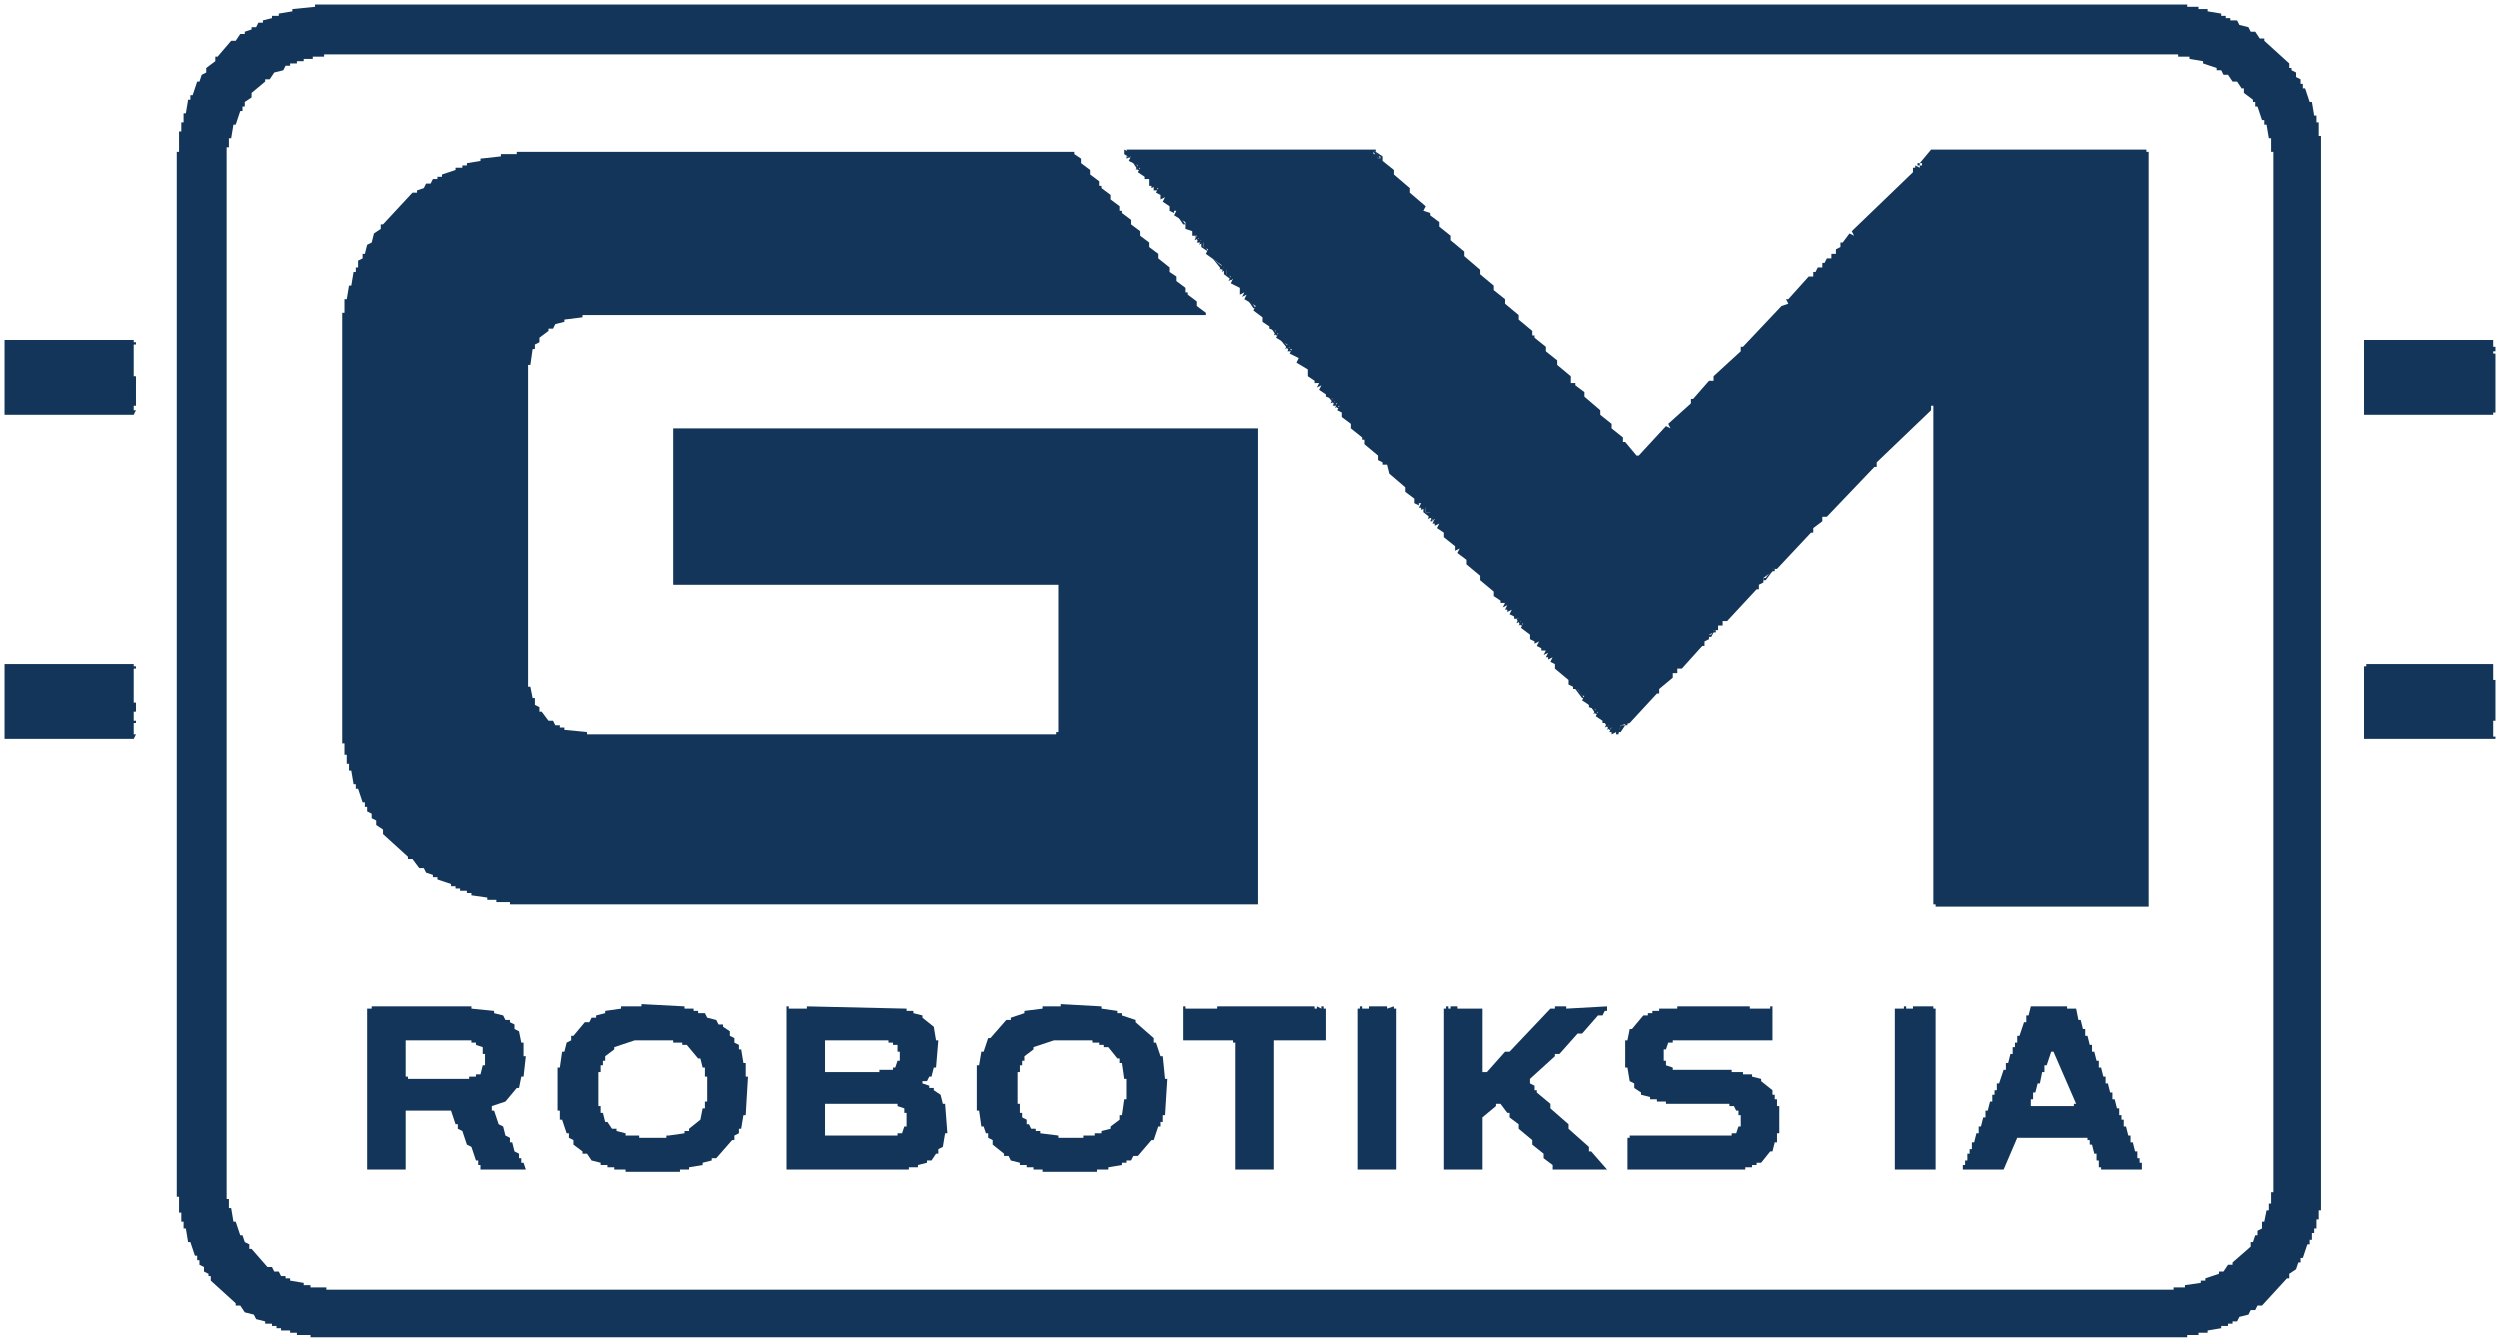
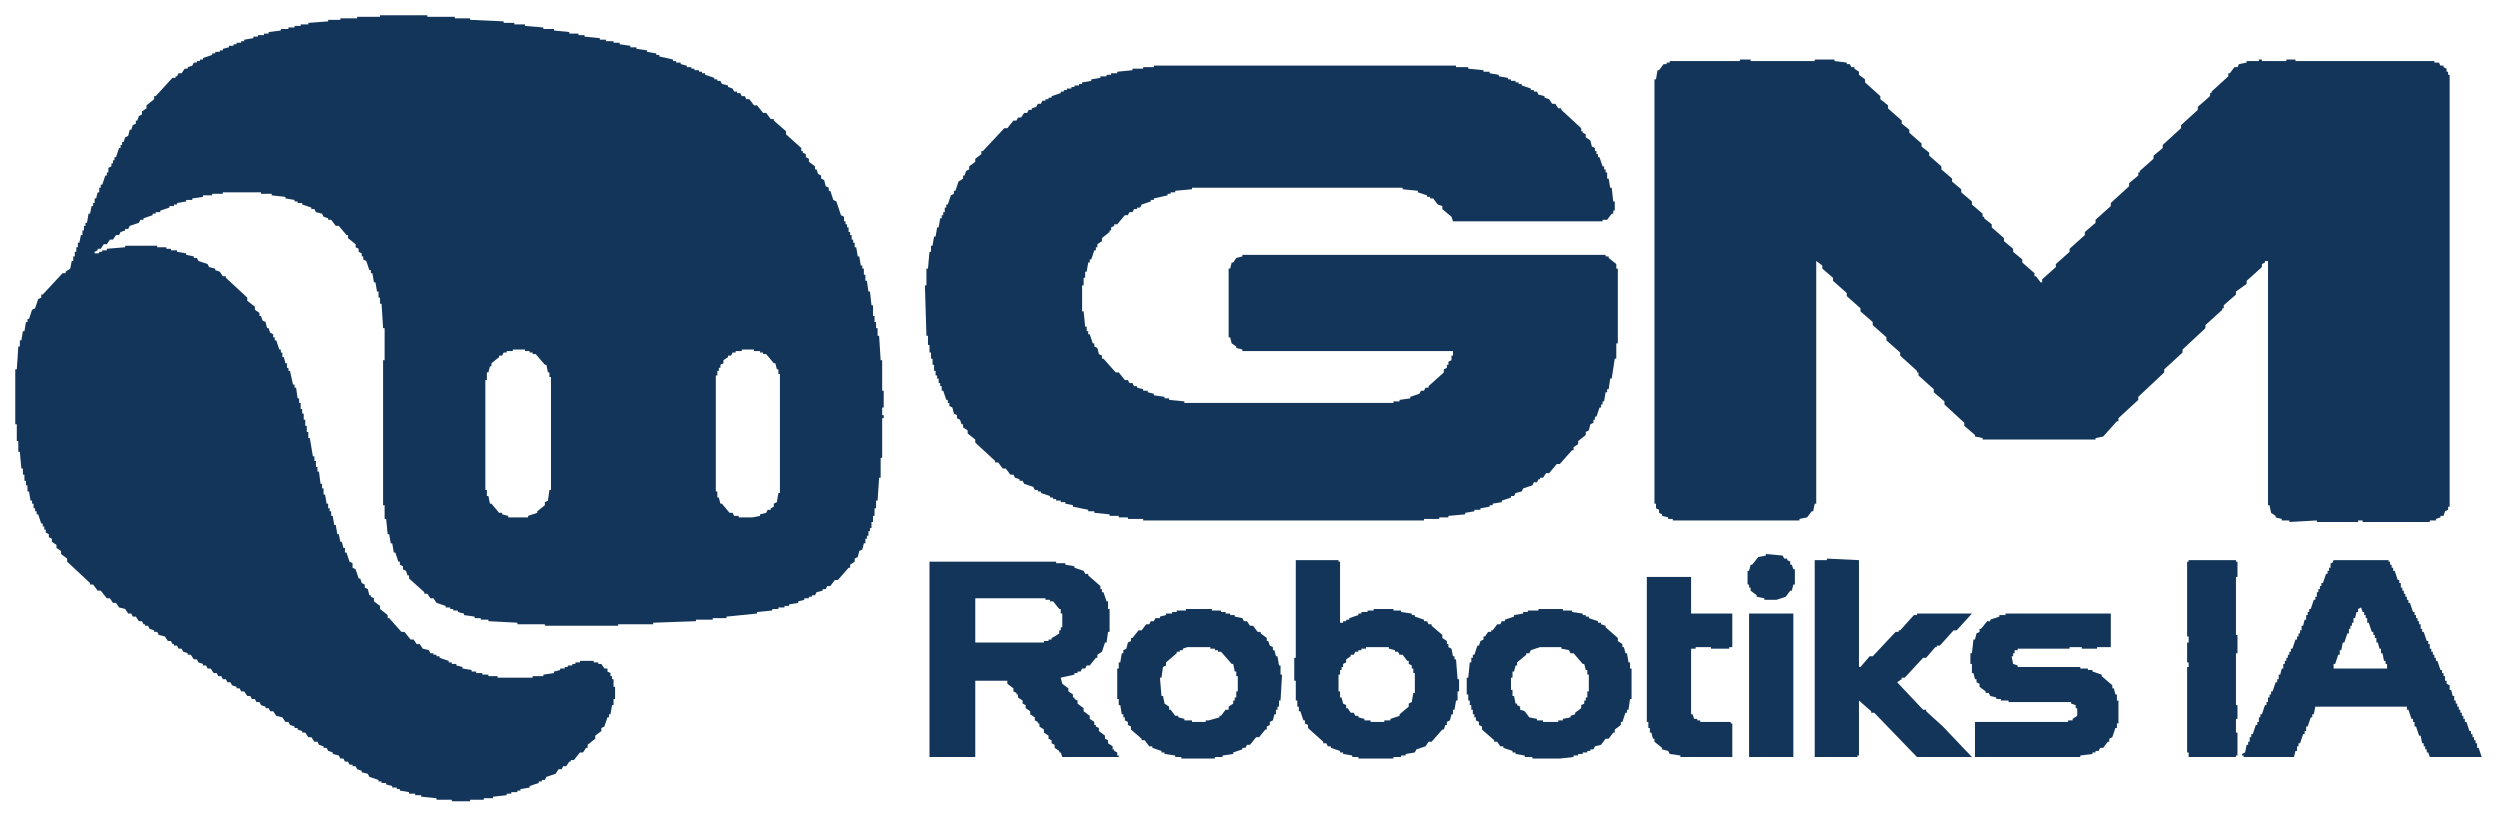
- <svg xmlns="http://www.w3.org/2000/svg" viewBox="0 0 1103 592">
-   <path fill="#123559" fill-rule="evenodd" d="M139 2L965 2L965 3L970 3L970 4L974 4L974 5L980 6L980 7L982 7L982 8L984 8L984 9L987 9L988 11L992 12L993 14L995 14L997 17L999 17L999 18L1010 28L1010 30L1011 30L1011 31L1013 32L1013 34L1015 35L1015 37L1016 37L1016 39L1017 39L1019 45L1020 45L1021 51L1022 51L1022 54L1023 54L1023 60L1024 60L1024 534L1023 534L1023 538L1022 538L1022 542L1021 542L1021 544L1020 544L1020 547L1019 547L1019 549L1018 549L1016 555L1015 555L1015 557L1014 557L1013 560L1010 562L1010 564L1009 564L998 576L996 576L995 578L993 578L992 580L988 581L987 583L985 583L985 584L983 584L983 585L980 585L980 586L974 587L974 588L970 588L970 589L965 589L965 590L963 590L137 590L137 589L131 589L131 588L128 588L128 587L124 587L124 586L122 586L122 585L120 585L120 584L117 584L117 583L113 582L112 580L108 579L106 576L104 576L104 575L93 565L93 563L92 563L92 562L90 561L90 559L88 558L88 556L87 556L87 554L86 554L84 548L83 548L82 542L81 542L81 539L80 539L80 535L79 535L79 528L78 528L78 67L79 67L79 58L80 58L80 54L81 54L81 50L82 50L83 44L84 44L84 42L85 42L87 36L88 36L89 33L91 32L91 30L95 27L95 25L96 25L102 18L104 18L106 15L108 15L108 14L111 13L111 12L113 12L114 10L116 10L116 9L120 8L120 7L123 7L123 6L129 5L129 4L139 3L139 2ZM144 24L143 24L143 25L138 25L138 26L134 26L134 27L131 27L131 28L128 28L128 29L126 29L125 31L121 32L119 35L117 35L117 36L111 41L111 43L108 45L108 47L107 47L107 49L106 49L104 55L103 55L102 61L101 61L101 65L100 65L100 529L101 529L101 533L102 533L103 539L104 539L106 545L107 545L108 548L110 549L110 551L111 551L118 559L120 559L121 561L123 561L124 563L126 563L126 564L128 564L128 565L134 566L134 567L137 567L137 568L144 568L144 569L959 569L959 568L964 568L964 567L971 566L971 565L973 565L973 564L979 562L979 561L981 561L983 558L985 558L985 557L993 550L993 548L994 548L995 545L996 545L996 543L998 542L998 539L999 539L1000 534L1001 534L1001 531L1002 531L1002 526L1003 526L1003 67L1002 67L1002 61L1001 61L1000 55L999 55L999 53L998 53L996 47L995 47L995 45L994 45L994 44L990 41L990 39L989 39L987 36L985 36L983 33L981 33L980 31L978 31L978 30L972 28L972 27L966 26L966 25L961 25L961 24L144 24ZM496 66L498 67L499 70L496 68L496 66ZM228 67L474 67L474 68L477 70L477 72L481 75L481 77L485 80L485 82L486 82L486 83L490 86L490 88L494 91L494 93L495 93L495 94L499 97L499 99L503 102L503 104L507 107L507 109L511 112L511 114L516 118L516 120L519 122L519 124L523 127L523 129L524 129L524 130L528 133L528 135L532 138L532 139L257 139L257 140L249 141L249 142L245 143L244 145L242 145L242 146L238 149L238 151L236 152L236 154L235 154L234 161L233 161L233 303L234 303L235 308L236 308L236 311L238 312L238 314L239 314L242 318L244 318L245 320L247 320L247 321L249 321L249 322L259 323L259 324L466 324L466 323L467 323L467 258L297 258L297 248L297 189L555 189L555 399L225 399L225 398L219 398L219 397L215 397L215 396L208 395L208 394L206 394L206 393L203 393L203 392L201 392L201 391L199 391L199 390L193 388L193 387L191 387L191 386L188 385L187 383L185 383L182 379L180 379L180 378L169 368L169 366L166 364L166 362L164 361L164 359L162 358L162 356L161 356L161 354L160 354L158 348L157 348L157 346L156 346L155 340L154 340L154 337L153 337L153 333L152 333L152 328L151 328L151 138L152 138L152 132L153 132L154 126L155 126L156 120L157 120L157 118L158 118L158 115L160 114L160 112L161 112L162 108L164 107L165 103L168 101L168 99L169 99L182 85L184 85L184 84L187 83L188 81L190 81L191 79L193 79L193 78L195 78L195 77L201 75L201 74L204 74L204 73L206 73L206 72L212 71L212 70L221 69L221 68L228 68L228 67ZM606 67L607 67L609 70L608 70L606 67ZM500 72L501 72L503 75L502 75L500 72ZM509 82L510 82L511 84L509 84L509 82ZM520 96L521 96L523 99L522 99L520 96ZM527 104L531 107L531 109L532 109L533 111L530 109L530 107L529 107L527 104ZM535 114L541 119L541 121L542 121L544 124L540 121L540 119L539 119L535 114ZM551 133L552 133L554 136L553 136L551 133ZM561 145L562 145L564 148L563 148L561 145ZM2 150L59 150L59 151L60 151L60 152L59 152L59 166L60 166L60 179L59 179L59 181L60 181L59 183L2 183L2 150ZM565 150L566 150L570 155L569 155L565 150ZM1043 150L1100 150L1100 153L1101 153L1101 155L1100 155L1100 156L1101 156L1101 182L1100 182L1100 183L1043 183L1043 150ZM586 175L587 175L591 180L590 180L586 175ZM628 224L629 224L629 226L631 226L631 228L632 228L633 230L628 226L628 224ZM782 251L783 251L783 252L782 252L779 256L778 256L778 255L779 255L782 251ZM669 273L670 273L672 276L671 276L669 273ZM756 278L757 278L757 279L756 279L755 281L754 281L754 280L755 280L756 278ZM2 293L59 293L59 294L60 294L60 295L59 295L59 310L60 310L60 314L59 314L59 318L60 318L60 319L59 319L59 324L60 324L59 326L2 326L2 293ZM1044 293L1100 293L1100 300L1101 300L1101 318L1100 318L1100 325L1101 325L1101 326L1043 326L1043 294L1044 294L1044 293ZM695 304L696 304L699 308L698 308L695 304ZM702 312L703 312L705 315L704 315L702 312ZM708 319L709 319L711 322L710 322L708 319ZM717 319L718 319L718 320L717 320L715 323L714 323L715 320L717 320L717 319ZM283 443L302 444L302 445L306 445L306 446L308 446L308 447L311 447L312 449L316 450L317 452L319 452L319 453L322 455L322 457L324 458L324 460L326 461L326 463L327 463L328 469L329 469L329 475L330 475L329 492L328 492L327 498L326 498L326 500L324 501L324 503L323 503L316 511L314 511L314 512L310 513L310 514L304 515L304 516L300 516L300 517L293 517L276 517L276 516L271 516L271 515L268 515L268 514L265 514L265 513L261 512L259 509L257 509L257 508L253 505L253 503L251 502L251 500L250 500L248 494L247 494L247 490L246 490L246 471L247 471L248 464L249 464L250 460L252 459L252 457L253 457L258 451L260 451L261 449L263 449L263 448L267 447L267 446L274 445L274 444L283 444L283 443ZM468 443L486 444L486 445L493 446L493 447L495 447L495 448L501 450L501 451L509 458L509 460L510 460L512 466L513 466L514 476L515 476L514 492L513 492L513 495L512 495L512 497L511 497L509 503L508 503L502 510L500 510L499 512L497 512L497 513L495 513L495 514L489 515L489 516L484 516L484 517L478 517L460 517L460 516L456 516L456 515L453 515L453 514L450 514L450 513L446 512L445 510L443 510L443 509L438 505L438 503L436 502L436 500L435 500L434 497L433 497L432 490L431 490L431 470L432 470L433 464L434 464L436 458L437 458L444 450L446 450L446 449L452 447L452 446L460 445L460 444L468 444L468 443ZM164 444L208 444L208 445L218 446L218 447L222 448L223 450L225 450L225 451L227 452L227 454L229 455L230 460L231 460L231 466L232 466L231 475L230 475L229 480L228 480L223 486L217 488L217 490L218 490L220 496L222 497L223 501L225 502L225 504L226 504L227 508L229 509L229 511L230 511L230 513L231 513L232 516L219 516L212 516L212 514L211 514L211 512L210 512L208 506L206 505L204 499L202 498L202 496L201 496L199 490L179 490L179 516L162 516L162 445L164 445L164 444ZM347 444L348 444L348 445L356 445L356 444L400 445L400 446L403 446L403 447L407 448L407 449L412 453L413 459L414 459L413 471L412 471L411 475L410 475L409 477L407 477L407 478L410 479L410 480L412 480L412 481L415 483L416 487L417 487L418 500L417 500L416 506L414 507L414 509L413 509L411 512L409 512L409 513L405 514L405 515L401 515L401 516L347 516L347 444ZM522 444L523 444L523 445L537 445L537 444L580 444L580 445L581 445L581 444L583 445L583 444L584 444L584 445L585 445L585 459L562 459L562 490L562 516L545 516L545 460L544 460L544 459L522 459L522 444ZM600 444L601 444L601 445L604 445L604 444L612 444L612 445L615 444L615 445L616 445L616 515L616 516L599 516L599 445L600 445L600 444ZM638 444L639 444L639 445L640 445L640 444L643 444L643 445L654 445L654 473L656 473L664 464L666 464L684 445L686 445L686 444L691 444L691 445L709 444L709 446L708 446L707 448L705 448L698 456L696 456L688 465L686 465L686 466L675 476L675 478L677 479L677 481L678 481L678 482L684 487L684 489L692 496L692 498L701 506L701 508L702 508L709 516L685 516L685 514L681 511L681 509L676 505L676 503L670 498L670 496L666 493L666 491L665 491L662 487L660 487L660 488L654 493L654 516L637 516L637 445L638 445L638 444ZM740 444L772 444L772 445L781 445L781 444L782 444L782 459L738 459L738 460L736 460L735 463L734 463L734 468L735 468L735 470L738 471L738 472L764 472L764 473L769 473L769 474L773 474L773 475L777 476L777 477L782 481L782 483L783 483L783 485L784 485L784 488L785 488L785 500L784 500L784 504L783 504L782 508L781 508L777 513L775 513L775 514L773 514L773 515L770 515L770 516L761 516L718 516L718 502L719 502L719 501L764 501L764 500L766 500L767 497L768 497L768 492L767 492L767 490L766 490L765 488L763 488L763 487L735 487L735 486L731 486L731 485L728 485L728 484L724 483L724 482L721 480L721 478L719 477L718 471L717 471L717 459L718 459L719 454L720 454L725 448L727 448L727 447L729 447L729 446L732 446L732 445L740 445L740 444ZM840 444L841 444L841 445L844 445L844 444L853 444L853 445L854 445L854 516L851 516L836 516L836 445L840 445L840 444ZM896 444L912 444L912 445L916 445L917 450L918 450L919 454L920 454L920 457L921 457L922 461L923 461L923 464L924 464L925 468L926 468L926 471L927 471L928 475L929 475L929 478L930 478L931 482L932 482L932 485L933 485L934 489L935 489L935 492L936 492L936 494L937 494L937 497L938 497L939 501L940 501L940 504L941 504L942 508L943 508L943 511L944 511L944 513L945 513L945 516L927 516L927 515L926 515L926 512L925 512L925 509L924 509L923 505L922 505L922 503L921 503L921 502L915 502L890 502L884 516L866 516L866 514L867 514L867 512L868 512L868 509L869 509L869 507L870 507L870 504L871 504L872 500L873 500L873 497L874 497L875 493L876 493L876 490L877 490L878 486L879 486L879 483L880 483L880 481L881 481L881 478L882 478L884 472L885 472L885 469L886 469L887 465L888 465L888 462L889 462L889 460L890 460L890 457L891 457L893 451L894 451L894 448L895 448L896 444ZM180 459L179 459L179 475L180 475L180 476L207 476L207 475L210 475L210 474L211 474L212 474L213 470L214 470L214 465L213 465L213 462L210 461L210 460L208 460L208 459L180 459ZM280 459L271 462L271 463L267 466L267 468L266 468L266 470L265 470L265 473L264 473L264 488L265 488L265 491L266 491L267 495L268 495L270 498L272 498L272 499L276 500L276 501L282 501L282 502L294 502L294 501L295 501L302 500L302 499L304 499L304 498L309 494L310 489L311 489L311 486L312 486L312 475L311 475L311 471L310 471L309 467L308 467L303 461L301 461L301 460L297 460L297 459L280 459ZM365 459L364 459L364 473L388 473L388 472L394 472L394 471L395 471L396 468L397 468L397 464L396 464L396 461L394 461L394 460L392 460L392 459L365 459ZM465 459L456 462L456 463L452 466L452 468L451 468L451 470L450 470L450 473L449 473L449 487L450 487L450 491L451 491L451 493L453 494L453 496L454 496L455 498L457 498L457 499L459 499L459 500L467 501L467 502L478 502L478 501L480 501L483 501L483 500L486 500L486 499L490 498L490 497L494 494L494 492L495 492L496 485L497 485L497 476L496 476L495 469L494 469L494 467L493 467L489 462L487 462L487 461L485 461L485 460L482 460L482 459L465 459ZM906 464L905 464L903 470L902 470L902 473L901 473L900 478L899 478L898 482L897 482L897 485L896 485L896 488L906 488L915 488L915 487L916 487L906 464ZM365 487L364 487L364 501L396 501L396 500L398 500L399 497L400 497L400 491L399 491L399 489L396 488L396 487L365 487Z" />
-   <path fill="#123559" fill-rule="evenodd" d="M497 66L607 66L607 67L610 69L610 71L615 75L615 77L622 83L622 85L629 91L628 93L631 94L631 95L635 98L635 100L640 104L640 106L646 111L646 113L653 119L653 121L659 126L659 128L664 132L664 134L670 139L670 141L676 146L676 148L677 148L677 149L682 153L682 155L687 159L687 161L693 166L693 169L695 169L695 170L699 173L699 175L706 181L706 183L711 187L711 189L716 193L716 195L717 195L722 201L723 201L735 188L737 189L736 187L746 178L746 176L747 176L754 168L756 168L756 166L768 155L768 153L769 153L786 135L789 134L788 132L789 132L798 122L800 122L800 120L801 120L802 118L804 118L804 116L805 116L806 114L808 114L808 112L810 112L810 110L812 109L812 107L813 107L816 103L818 104L817 102L844 76L844 74L845 74L845 73L847 74L847 73L848 73L848 72L847 72L847 73L846 73L846 72L847 72L852 66L947 66L947 67L948 67L948 400L859 400L854 400L854 399L853 399L853 179L852 179L852 181L828 204L828 206L827 206L806 228L804 228L804 230L800 233L800 235L799 235L784 251L782 251L782 252L778 255L778 257L776 258L776 260L775 260L762 274L760 274L760 276L758 276L758 278L756 278L756 279L754 280L754 282L752 283L752 285L751 285L742 295L740 295L740 297L738 297L738 299L732 304L732 306L731 306L719 319L715 320L714 324L713 324L713 323L711 324L711 323L710 323L711 321L709 322L710 320L708 321L709 319L707 319L707 318L704 316L705 314L703 315L704 313L701 312L701 311L698 309L699 307L698 307L696 304L694 304L694 303L692 302L692 300L686 295L686 293L684 292L685 290L683 291L683 290L682 290L683 288L681 289L682 287L680 287L680 286L678 285L679 283L677 284L677 283L675 282L675 280L671 277L672 275L670 276L671 274L669 275L670 273L668 273L668 272L666 271L667 269L665 270L665 269L664 269L665 267L663 268L664 266L662 266L662 265L659 263L659 261L653 256L653 254L647 249L647 247L643 244L644 242L642 243L642 241L637 237L637 235L634 233L635 231L633 232L633 231L632 231L633 229L632 229L632 230L631 230L632 228L630 229L631 226L629 226L629 224L627 225L627 224L626 224L627 222L626 222L626 223L624 222L624 220L620 217L620 215L613 209L612 205L610 205L610 204L608 203L608 201L602 196L602 194L601 194L601 193L596 189L596 187L592 184L592 182L590 181L591 179L589 180L590 178L589 178L589 179L588 179L589 177L587 178L588 176L585 175L585 174L582 172L583 170L581 171L582 169L580 169L580 168L577 166L577 163L572 160L573 158L569 156L570 154L569 154L569 155L568 155L569 153L567 154L568 152L563 149L564 147L562 148L563 146L560 145L560 144L557 142L557 140L553 137L554 135L549 132L550 130L548 131L549 129L547 130L547 127L543 125L544 123L542 124L543 122L541 121L541 119L539 120L540 118L538 119L539 117L532 112L533 110L531 109L531 107L529 108L530 106L529 106L529 107L528 107L529 105L527 106L528 104L526 104L526 102L523 101L523 98L518 95L519 93L518 93L518 94L516 93L516 91L513 89L514 87L512 88L512 86L510 85L511 83L510 83L510 82L508 83L508 82L507 82L507 79L505 79L505 78L502 76L503 74L501 75L502 73L498 71L499 69L497 70L497 69L498 69L497 66ZM607 67L606 67L606 68L607 68L608 70L609 70L609 69L608 69L607 67Z" />
+ <svg xmlns="http://www.w3.org/2000/svg" viewBox="0 0 1638 534">
+   <path fill="#123559" fill-rule="evenodd" d="M249 10L280 10L280 11L298 11L298 12L308 12L308 13L330 14L330 15L337 15L337 16L344 16L344 17L356 18L356 19L363 19L363 20L373 21L373 22L379 22L379 23L383 23L383 24L393 25L393 26L397 26L397 27L402 27L402 28L406 28L406 29L413 30L413 31L417 31L417 32L424 33L424 34L430 35L430 36L432 36L432 37L441 39L441 40L443 40L443 41L446 41L446 42L450 43L450 44L453 44L453 45L455 45L455 46L458 46L458 47L460 47L460 48L462 48L462 49L468 51L468 52L470 52L470 53L472 53L473 55L477 56L477 57L480 58L481 60L483 60L483 61L485 61L486 63L488 63L489 65L491 65L494 69L496 69L500 74L502 74L505 78L507 78L507 79L515 86L515 88L525 97L525 99L526 99L526 100L528 101L528 103L530 104L530 106L534 109L534 111L535 111L536 114L538 115L538 117L540 118L541 122L543 123L543 125L544 125L546 131L548 132L551 141L553 142L553 145L554 145L554 147L555 147L555 149L556 149L556 152L557 152L557 154L558 154L558 157L559 157L559 159L560 159L560 162L561 162L562 168L563 168L564 174L565 174L565 176L566 176L566 180L567 180L567 184L568 184L569 191L570 191L571 200L572 200L572 207L573 207L573 211L574 211L574 215L575 215L575 220L576 220L577 236L578 236L578 256L579 256L579 267L578 267L578 272L579 272L579 274L578 274L578 300L577 300L577 313L576 313L575 328L574 328L574 333L573 333L573 338L572 338L572 342L571 342L571 346L570 346L570 348L569 348L569 351L568 351L568 353L567 353L567 356L566 356L565 360L563 361L562 365L560 366L560 368L557 370L557 372L556 372L549 380L547 380L544 384L542 384L541 386L539 386L539 387L535 388L534 390L532 390L532 391L530 391L530 392L527 392L527 393L523 394L523 395L517 396L517 397L514 397L514 398L510 398L510 399L506 399L506 400L496 401L496 402L476 404L476 405L467 405L467 406L456 406L456 407L428 408L428 409L405 409L405 410L357 410L357 409L339 409L339 408L320 407L320 406L315 406L315 405L311 405L311 404L304 403L304 402L300 401L300 400L297 400L297 399L295 399L295 398L292 398L292 397L286 395L284 392L282 392L280 389L278 389L278 388L268 379L268 377L267 377L266 374L264 373L264 371L262 370L262 368L261 368L259 362L258 362L257 356L256 356L255 350L254 350L253 340L252 340L252 331L251 331L251 236L252 236L252 215L251 215L250 199L249 199L249 195L248 195L248 191L247 191L246 185L245 185L244 179L243 179L243 177L242 177L240 171L238 170L238 168L237 168L237 166L235 165L235 163L233 162L233 160L228 156L228 154L227 154L222 148L220 148L217 144L215 144L215 143L212 142L211 140L207 139L206 137L204 137L204 136L198 134L198 133L195 133L195 132L193 132L193 131L187 130L187 129L178 128L178 127L171 127L171 126L146 126L146 127L139 127L139 128L133 128L133 129L126 130L126 131L122 131L122 132L116 133L116 134L114 134L114 135L111 135L111 136L105 138L105 139L102 139L102 140L100 140L100 141L94 143L94 144L92 144L91 146L85 148L84 150L82 150L82 151L79 152L78 154L76 154L74 157L72 157L70 160L68 160L66 163L64 163L64 164L62 165L62 166L65 166L65 165L67 165L67 164L70 164L70 163L82 162L82 161L103 161L103 162L109 162L109 163L112 163L112 164L116 164L116 165L122 166L122 167L127 168L127 169L129 169L130 171L136 173L137 175L141 176L141 177L144 178L146 181L148 181L148 182L162 195L162 197L167 201L167 203L170 205L170 207L171 207L172 210L174 211L175 215L176 215L177 218L179 219L179 221L180 221L180 223L181 223L183 229L184 229L184 231L185 231L185 234L186 234L187 238L188 238L188 241L189 241L189 243L190 243L192 252L193 252L193 254L194 254L195 261L196 261L196 264L197 264L197 268L198 268L198 271L199 271L199 275L200 275L200 279L201 279L201 283L202 283L202 287L203 287L205 299L206 299L206 302L207 302L207 306L208 306L208 309L209 309L210 317L211 317L211 320L212 320L212 324L213 324L214 330L215 330L215 333L216 333L216 335L217 335L217 338L218 338L219 344L220 344L221 350L222 350L223 355L224 355L225 359L226 359L226 362L227 362L229 368L231 369L231 372L233 373L235 379L236 379L237 382L239 383L239 385L241 386L242 390L243 390L243 391L245 392L245 394L249 397L249 399L254 403L254 405L255 405L263 414L265 414L269 419L271 419L273 422L275 422L277 425L281 426L282 428L284 428L284 429L286 429L286 430L288 430L288 431L294 433L294 434L296 434L296 435L299 435L299 436L303 437L303 438L309 439L309 440L312 440L312 441L316 441L316 442L320 442L320 443L326 443L326 444L349 444L349 443L356 443L356 442L363 441L363 440L367 439L367 438L370 438L370 437L372 437L372 436L375 436L375 435L377 435L377 434L380 434L380 433L389 433L389 434L392 434L392 435L394 435L396 438L398 438L398 440L400 441L400 443L401 443L401 445L402 445L402 450L403 450L403 458L402 458L402 462L401 462L400 468L399 468L399 470L398 470L396 476L394 477L394 479L390 482L390 484L385 488L385 490L384 490L382 493L380 493L376 498L374 498L374 499L373 499L371 502L369 502L368 504L366 504L364 507L358 509L357 511L355 511L355 512L353 512L353 513L347 515L347 516L341 517L341 518L339 518L339 519L335 519L335 520L332 520L332 521L323 522L323 523L317 523L317 524L308 524L308 525L296 525L296 524L286 524L286 523L276 522L276 521L272 521L272 520L268 520L268 519L262 518L262 517L260 517L260 516L257 516L257 515L253 514L253 513L250 513L250 512L248 512L248 511L242 509L241 507L237 506L237 505L234 504L233 502L231 502L231 501L229 501L228 499L226 499L225 497L223 497L222 495L218 494L218 493L215 492L214 490L212 490L212 489L209 488L208 486L206 486L204 483L202 483L200 480L198 480L198 479L195 478L195 477L193 477L193 476L190 475L189 473L187 473L185 470L181 469L179 466L177 466L176 464L174 464L174 463L171 462L170 460L168 460L167 458L165 458L164 456L162 456L160 453L158 453L157 451L155 451L155 450L152 449L151 447L149 447L148 445L146 445L145 443L143 443L142 441L140 441L138 438L136 438L135 436L133 436L133 435L130 434L129 432L127 432L125 429L123 429L123 428L120 427L119 425L117 425L116 423L114 423L114 422L113 422L112 420L110 420L108 417L104 416L103 414L101 414L101 413L98 412L97 410L95 410L95 409L94 409L93 407L91 407L89 404L87 404L86 402L84 402L82 399L78 398L76 395L74 395L72 392L70 392L66 387L64 387L61 383L59 383L59 382L44 368L44 366L40 363L40 361L37 359L37 357L34 355L34 353L32 352L32 350L30 349L30 347L29 347L29 345L28 345L28 343L27 343L25 337L24 337L24 335L23 335L23 333L22 333L22 330L21 330L21 328L20 328L19 322L18 322L18 318L17 318L17 315L16 315L16 311L15 311L15 307L14 307L13 296L12 296L12 289L11 289L11 278L10 278L10 242L11 242L12 227L13 227L13 223L14 223L15 217L16 217L17 211L18 211L18 209L19 209L21 203L23 202L25 196L27 195L27 193L28 193L41 179L43 179L43 178L46 176L47 171L48 171L48 168L49 168L49 165L50 165L50 162L51 162L51 159L52 159L53 154L54 154L54 151L55 151L55 148L56 148L56 146L57 146L58 140L59 140L60 135L61 135L61 133L62 133L62 130L63 130L64 126L65 126L65 123L66 123L66 121L67 121L69 115L70 115L70 113L71 113L71 110L73 109L73 107L74 107L74 105L75 105L75 103L76 103L78 97L79 97L79 95L80 95L80 93L81 93L82 90L84 89L85 85L86 85L87 82L89 81L89 79L90 79L91 76L93 75L93 73L96 71L96 69L101 65L101 63L102 63L113 51L115 51L115 50L116 50L117 48L119 48L121 45L123 45L123 44L126 43L127 41L129 41L129 40L131 40L131 39L133 39L133 38L139 36L139 35L141 35L141 34L144 34L144 33L146 33L146 32L150 31L150 30L153 30L153 29L155 29L155 28L158 28L158 27L160 27L160 26L166 25L166 24L169 24L169 23L173 23L173 22L176 22L176 21L184 20L184 19L189 19L189 18L193 18L193 17L197 17L197 16L202 16L202 15L215 14L215 13L223 13L223 12L234 12L234 11L249 11L249 10ZM1140 39L1147 39L1147 40L1189 40L1189 39L1202 39L1202 40L1210 41L1210 42L1212 42L1213 44L1215 44L1215 45L1218 47L1218 49L1222 52L1222 54L1232 63L1232 65L1237 69L1237 71L1246 79L1246 81L1251 85L1251 87L1259 94L1259 96L1264 100L1264 102L1272 109L1272 111L1279 117L1279 119L1285 124L1285 126L1292 132L1292 134L1299 140L1299 142L1300 142L1300 143L1305 147L1305 149L1313 156L1313 158L1319 163L1319 165L1325 170L1325 172L1333 179L1333 181L1334 181L1337 185L1338 185L1338 183L1347 175L1347 173L1356 165L1356 163L1366 154L1366 152L1373 146L1373 144L1383 135L1383 133L1395 122L1395 120L1401 115L1401 113L1402 113L1402 112L1411 104L1411 102L1417 97L1417 95L1429 84L1429 82L1440 72L1440 70L1448 63L1448 61L1449 61L1449 60L1460 50L1460 48L1461 48L1464 44L1466 44L1467 42L1472 41L1472 40L1480 40L1480 39L1482 39L1482 40L1498 40L1498 39L1504 39L1504 40L1595 40L1595 41L1598 41L1599 43L1601 43L1601 44L1603 45L1603 47L1604 47L1604 49L1605 49L1605 332L1604 332L1604 334L1602 335L1601 338L1599 338L1599 339L1596 340L1596 341L1592 341L1592 342L1548 342L1548 341L1545 341L1545 342L1518 342L1518 341L1500 342L1500 341L1495 341L1495 340L1491 339L1491 338L1488 336L1487 331L1486 331L1486 268L1486 171L1484 171L1484 172L1482 173L1482 175L1472 184L1472 186L1465 191L1465 193L1457 200L1457 202L1456 202L1456 203L1445 213L1445 215L1430 229L1430 231L1418 242L1418 244L1401 260L1401 262L1388 274L1388 276L1387 276L1378 286L1373 287L1373 288L1299 288L1299 287L1294 286L1294 285L1287 279L1287 277L1274 265L1274 263L1267 257L1267 255L1257 246L1257 244L1256 244L1256 243L1245 233L1245 231L1236 223L1236 221L1227 213L1227 211L1219 204L1219 202L1210 194L1210 192L1201 184L1201 182L1194 176L1194 174L1190 171L1190 330L1189 330L1188 335L1187 335L1184 339L1179 340L1179 341L1096 341L1096 340L1093 340L1093 339L1089 338L1089 337L1087 336L1087 334L1085 333L1085 330L1084 330L1084 52L1085 52L1086 46L1087 46L1090 42L1092 42L1092 41L1094 41L1094 40L1140 40L1140 39ZM756 43L954 43L954 44L962 44L962 45L972 46L972 47L976 47L976 48L982 49L982 50L988 51L988 52L990 52L990 53L993 53L993 54L995 54L995 55L997 55L997 56L1003 58L1003 59L1005 59L1005 60L1007 60L1008 62L1012 63L1012 64L1015 65L1017 68L1019 68L1021 71L1023 71L1023 72L1036 84L1036 86L1037 86L1037 87L1039 88L1039 90L1042 92L1043 96L1045 97L1045 99L1046 99L1046 101L1047 101L1047 103L1048 103L1050 109L1051 109L1051 111L1052 111L1052 113L1053 113L1053 117L1054 117L1055 123L1056 123L1057 132L1058 132L1058 138L1057 138L1057 140L1056 140L1053 144L1050 144L1050 145L952 145L951 142L945 137L945 135L942 134L939 130L937 130L937 129L935 129L935 128L929 126L929 125L919 124L919 123L781 123L781 124L770 125L770 126L767 126L767 127L765 127L765 128L756 130L756 131L754 131L754 132L748 134L747 136L745 136L745 137L743 137L742 139L740 139L739 141L737 141L732 147L730 147L730 148L728 149L728 151L727 151L727 152L722 156L722 158L719 160L719 162L718 162L718 164L717 164L715 170L714 170L714 172L713 172L712 178L711 178L711 182L710 182L710 187L709 187L709 204L710 204L711 214L712 214L712 217L713 217L713 219L714 219L716 225L717 225L717 227L719 228L720 232L722 233L722 235L723 235L731 244L733 244L737 249L739 249L740 251L742 251L743 253L745 253L745 254L749 255L749 256L752 256L752 257L756 258L756 259L763 260L763 261L766 261L766 262L776 263L776 264L913 264L913 263L917 263L917 262L924 261L924 260L930 258L931 256L933 256L934 254L936 254L936 253L946 244L946 242L948 241L948 239L949 239L949 237L951 236L951 233L952 233L952 230L814 230L814 229L810 228L810 227L807 225L806 221L805 221L805 203L805 176L806 176L807 172L808 172L810 169L814 168L814 167L1052 167L1052 168L1054 168L1054 169L1059 173L1059 176L1060 176L1060 225L1059 225L1059 235L1058 235L1056 248L1055 248L1054 255L1053 255L1053 257L1052 257L1051 263L1050 263L1050 265L1049 265L1049 267L1048 267L1046 273L1045 273L1045 275L1044 275L1044 277L1042 278L1041 282L1039 283L1039 285L1034 289L1034 291L1031 293L1031 295L1030 295L1022 304L1020 304L1015 310L1013 310L1011 313L1009 313L1009 314L1008 314L1007 316L1005 316L1004 318L998 320L997 322L993 323L992 325L990 325L990 326L984 328L984 329L978 330L978 331L976 331L976 332L970 333L970 334L966 334L966 335L960 336L960 337L949 338L949 339L943 339L943 340L933 340L933 341L749 341L749 340L739 340L739 339L733 339L733 338L727 338L727 337L717 336L717 335L713 335L713 334L703 332L703 331L698 330L698 329L695 329L695 328L692 328L692 327L690 327L690 326L688 326L688 325L682 323L682 322L680 322L680 321L678 321L677 319L671 317L670 315L668 315L668 314L665 313L664 311L662 311L659 307L657 307L654 303L652 303L652 302L639 290L639 288L634 284L634 282L631 280L631 278L630 278L629 275L627 274L627 272L625 271L624 267L622 266L622 264L621 264L621 262L620 262L618 256L617 256L617 253L616 253L616 251L615 251L615 248L614 248L614 246L613 246L613 243L612 243L612 239L611 239L611 235L610 235L610 231L609 231L609 226L608 226L608 220L607 220L606 187L607 187L607 176L608 176L609 165L610 165L610 161L611 161L612 155L613 155L614 149L615 149L616 143L617 143L617 141L618 141L618 139L619 139L619 136L620 136L620 134L621 134L623 128L625 127L625 125L626 125L628 119L631 117L631 115L632 115L633 112L635 111L635 109L639 106L639 104L643 101L643 99L644 99L658 84L660 84L664 79L666 79L667 77L669 77L671 74L673 74L674 72L676 72L676 71L679 70L680 68L682 68L683 66L685 66L685 65L687 65L687 64L689 64L689 63L695 61L695 60L697 60L697 59L699 59L699 58L702 58L702 57L704 57L704 56L707 56L707 55L709 55L709 54L715 53L715 52L721 51L721 50L725 50L725 49L728 49L728 48L732 48L732 47L742 46L742 45L749 45L749 44L756 44L756 43ZM337 229L336 229L336 230L332 230L332 231L330 231L329 233L327 233L327 234L322 238L322 240L321 240L320 244L319 244L319 249L318 249L318 321L319 321L319 325L320 325L321 330L322 330L327 336L329 336L329 337L333 338L333 339L342 339L346 339L346 338L352 336L352 335L357 331L357 329L359 328L360 321L361 321L361 247L360 247L360 244L359 244L358 239L357 239L351 232L349 232L349 231L347 231L347 230L344 230L344 229L337 229ZM487 229L486 229L486 230L482 230L482 231L480 231L479 233L477 233L477 234L474 236L474 238L472 239L472 241L471 241L471 243L470 243L470 246L469 246L469 322L470 322L470 326L471 326L472 330L473 330L478 336L480 336L481 338L484 338L484 339L493 339L498 338L498 337L502 336L503 334L505 334L505 333L507 332L507 330L509 329L510 323L511 323L511 245L510 245L510 242L509 242L508 238L507 238L502 232L500 232L500 231L498 231L498 230L494 230L494 229L487 229ZM1157 363L1168 364L1169 366L1171 366L1171 367L1173 368L1173 370L1174 370L1175 373L1176 373L1176 383L1175 383L1174 387L1173 387L1170 391L1164 393L1156 393L1156 392L1151 391L1151 390L1147 387L1147 385L1146 385L1146 383L1145 383L1145 374L1146 374L1147 370L1148 370L1152 365L1157 364L1157 363ZM1197 366L1218 367L1218 437L1219 437L1225 430L1227 430L1242 414L1244 414L1244 413L1245 413L1254 403L1256 403L1256 402L1292 402L1282 413L1280 413L1271 423L1269 423L1269 424L1268 424L1262 431L1260 431L1248 444L1246 444L1246 445L1243 447L1260 465L1262 465L1262 466L1273 476L1292 496L1256 496L1228 467L1226 467L1226 466L1218 459L1218 495L1217 495L1217 496L1189 496L1189 367L1197 367L1197 366ZM849 367L877 367L877 368L878 368L878 408L880 408L880 407L882 407L882 406L884 406L884 405L890 403L890 402L892 402L892 401L896 401L896 400L900 400L900 399L913 399L913 400L918 400L918 401L925 402L925 403L927 403L927 404L933 406L933 407L935 407L936 409L938 409L938 410L945 416L945 418L948 420L948 422L949 422L949 424L951 425L952 430L953 430L953 432L954 432L955 445L956 445L956 453L955 453L955 459L954 459L953 465L952 465L952 468L951 468L950 472L948 473L948 475L947 475L946 478L945 478L938 486L936 486L934 489L928 491L927 493L921 494L921 495L918 495L918 496L913 496L913 497L890 497L890 496L886 496L886 495L880 494L880 493L878 493L878 492L872 490L872 489L870 489L869 487L867 487L867 486L857 477L857 475L855 474L855 472L854 472L852 466L851 466L851 463L850 463L850 459L849 459L849 446L848 446L848 431L849 431L849 367ZM1434 367L1465 367L1465 368L1466 368L1466 378L1465 378L1465 416L1466 416L1466 428L1465 428L1465 462L1466 462L1466 471L1465 471L1465 480L1466 480L1466 495L1465 495L1465 496L1434 496L1434 493L1433 493L1433 437L1434 437L1434 434L1433 434L1433 421L1434 421L1434 417L1433 417L1433 368L1434 368L1434 367ZM1529 367L1565 367L1565 368L1566 368L1566 370L1567 370L1567 372L1568 372L1568 374L1569 374L1571 380L1572 380L1572 382L1573 382L1573 385L1574 385L1574 387L1575 387L1575 389L1576 389L1576 391L1577 391L1577 393L1578 393L1578 395L1579 395L1581 401L1582 401L1582 403L1583 403L1583 405L1584 405L1584 407L1585 407L1585 409L1586 409L1586 412L1587 412L1587 414L1588 414L1590 420L1591 420L1591 422L1592 422L1592 425L1593 425L1593 427L1594 427L1594 429L1595 429L1595 431L1596 431L1596 433L1597 433L1599 439L1600 439L1600 441L1601 441L1601 443L1602 443L1602 446L1603 446L1603 448L1605 449L1605 452L1606 452L1607 456L1608 456L1608 459L1609 459L1609 461L1610 461L1610 463L1611 463L1611 465L1612 465L1612 467L1613 467L1613 469L1614 469L1614 471L1615 471L1615 473L1616 473L1618 479L1619 479L1619 481L1620 481L1620 483L1621 483L1621 485L1622 485L1622 487L1623 487L1623 490L1624 490L1626 496L1592 496L1591 493L1590 493L1590 491L1589 491L1589 489L1588 489L1588 487L1587 487L1586 482L1585 482L1583 476L1582 476L1582 473L1581 473L1581 471L1580 471L1578 465L1577 465L1577 463L1566 463L1517 463L1516 468L1515 468L1515 470L1514 470L1512 476L1511 476L1511 479L1510 479L1510 481L1509 481L1507 487L1506 487L1506 489L1505 489L1505 492L1504 492L1503 496L1470 496L1470 495L1469 495L1469 494L1471 493L1472 488L1473 488L1473 486L1474 486L1474 483L1475 483L1475 481L1476 481L1478 475L1479 475L1479 473L1480 473L1480 470L1481 470L1481 468L1482 468L1484 462L1485 462L1485 460L1486 460L1486 457L1487 457L1487 455L1488 455L1488 453L1489 453L1491 447L1492 447L1492 445L1493 445L1493 442L1494 442L1495 438L1496 438L1496 435L1497 435L1497 433L1498 433L1498 431L1499 431L1499 429L1500 429L1500 427L1501 427L1501 425L1502 425L1504 419L1505 419L1505 417L1506 417L1506 415L1507 415L1507 413L1508 413L1508 410L1509 410L1510 406L1511 406L1511 403L1512 403L1512 401L1513 401L1513 399L1514 399L1516 393L1517 393L1517 391L1518 391L1518 388L1519 388L1519 386L1520 386L1520 384L1521 384L1521 382L1522 382L1524 376L1525 376L1525 374L1526 374L1526 372L1527 372L1527 369L1528 369L1529 367ZM609 368L692 368L692 369L698 369L698 370L704 371L704 372L710 374L711 376L713 376L713 377L721 384L721 386L722 386L722 388L723 388L725 394L726 394L726 399L727 399L727 414L726 414L725 421L724 421L722 427L719 429L719 431L718 431L714 436L712 436L711 438L709 438L708 440L706 440L706 441L704 441L704 442L695 444L696 448L700 451L700 453L703 455L703 457L704 457L704 458L706 459L706 461L710 464L710 466L714 469L714 471L717 473L717 475L718 475L718 476L720 477L720 479L724 482L724 484L726 485L726 487L729 489L729 491L730 491L730 492L732 493L732 495L733 495L733 496L715 496L696 496L695 493L694 493L694 492L691 490L691 488L689 487L689 485L687 484L687 482L684 480L684 478L681 476L681 474L680 474L680 473L678 472L678 470L675 468L675 466L672 464L672 462L670 461L670 459L667 457L667 455L666 455L666 454L664 453L664 451L660 448L660 446L639 446L639 496L609 496L609 368ZM1079 378L1108 378L1108 402L1135 402L1135 424L1133 424L1133 425L1121 425L1121 424L1111 424L1111 425L1108 425L1108 468L1109 468L1110 471L1112 471L1112 472L1114 472L1114 473L1130 473L1134 473L1134 474L1135 474L1135 496L1101 496L1101 495L1094 494L1093 492L1089 491L1089 490L1084 486L1084 484L1083 484L1082 480L1081 480L1081 477L1080 477L1080 473L1079 473L1079 378ZM640 392L639 392L639 421L684 421L684 420L687 420L687 419L689 419L689 418L691 417L694 415L694 413L695 413L695 411L696 411L696 402L695 402L695 399L694 399L690 394L688 394L688 393L685 393L685 392L640 392ZM1547 398L1545 399L1545 401L1544 401L1543 405L1542 405L1542 408L1541 408L1541 410L1540 410L1540 412L1539 412L1539 415L1538 415L1536 421L1535 421L1534 426L1533 426L1533 429L1532 429L1530 435L1529 435L1529 438L1546 438L1564 438L1564 435L1563 435L1563 433L1562 433L1561 428L1560 428L1560 425L1559 425L1558 421L1557 421L1557 418L1556 418L1556 416L1555 416L1555 414L1554 414L1552 408L1551 408L1551 405L1550 405L1550 403L1549 403L1549 401L1548 401L1547 398ZM777 399L794 399L794 400L800 400L800 401L803 401L803 402L806 402L806 403L809 403L809 404L814 405L815 407L817 407L819 410L821 410L824 414L826 414L826 415L830 418L830 420L831 420L832 423L834 424L834 426L835 426L836 430L837 430L838 436L839 436L839 442L840 442L839 459L838 459L838 463L837 463L837 465L836 465L836 468L835 468L834 472L832 473L832 475L830 476L830 478L829 478L825 483L823 483L819 488L817 488L816 490L814 490L814 491L808 493L808 494L801 495L801 496L796 496L796 497L795 497L774 497L774 496L770 496L770 495L763 494L763 493L761 493L761 492L755 490L755 489L753 489L750 485L748 485L748 484L741 478L741 476L739 475L739 473L737 472L737 470L736 470L736 468L735 468L734 462L733 462L733 458L732 458L732 438L733 438L733 434L734 434L735 428L736 428L736 426L738 425L739 421L741 420L741 418L742 418L746 413L748 413L751 409L753 409L754 407L756 407L757 405L760 405L760 404L764 403L764 402L768 402L768 401L771 401L771 400L777 400L777 399ZM1008 399L1024 399L1024 400L1030 400L1030 401L1037 402L1037 403L1039 403L1039 404L1041 404L1041 405L1047 407L1047 408L1049 408L1049 409L1052 410L1052 411L1060 418L1060 420L1063 422L1063 424L1064 424L1065 428L1066 428L1067 434L1068 434L1068 438L1069 438L1069 458L1068 458L1067 465L1066 465L1066 467L1065 467L1063 473L1062 473L1062 475L1058 478L1058 480L1057 480L1054 484L1052 484L1049 488L1045 489L1044 491L1042 491L1042 492L1040 492L1040 493L1037 493L1037 494L1034 494L1034 495L1031 495L1031 496L1022 497L1004 497L1004 496L999 496L999 495L993 494L993 493L991 493L991 492L985 490L985 489L983 489L981 486L979 486L979 485L971 478L971 476L969 475L969 473L967 472L967 470L966 470L966 468L965 468L965 465L964 465L964 462L963 462L963 459L962 459L962 455L961 455L961 444L962 444L963 434L964 434L964 431L965 431L965 429L966 429L968 423L969 423L970 420L972 419L972 417L973 417L975 414L977 414L977 413L978 413L981 409L983 409L984 407L986 407L986 406L992 404L992 403L998 402L998 401L1001 401L1001 400L1008 400L1008 399ZM1146 402L1175 402L1175 496L1146 496L1146 402ZM1314 402L1383 402L1383 424L1374 424L1374 425L1364 425L1364 424L1356 424L1356 425L1322 425L1322 426L1320 426L1320 428L1319 428L1319 430L1318 430L1319 435L1322 436L1322 437L1363 437L1363 438L1368 438L1368 439L1371 439L1371 440L1377 442L1377 443L1384 449L1384 451L1385 451L1386 455L1387 455L1387 459L1388 459L1388 474L1387 474L1387 477L1386 477L1384 483L1382 484L1382 486L1381 486L1378 490L1376 490L1375 492L1373 492L1373 493L1371 493L1371 494L1363 495L1363 496L1294 496L1294 473L1355 473L1355 472L1358 472L1358 471L1361 469L1361 464L1360 464L1360 462L1357 461L1357 460L1316 460L1316 459L1311 459L1311 458L1308 458L1308 457L1304 456L1303 454L1301 454L1301 453L1297 450L1297 448L1295 447L1295 445L1294 445L1293 441L1292 441L1292 435L1291 435L1291 428L1292 428L1293 419L1294 419L1295 415L1297 414L1297 412L1298 412L1302 407L1304 407L1304 406L1310 404L1310 403L1314 403L1314 402ZM778 424L775 425L775 426L773 426L773 427L771 427L771 428L764 434L764 436L762 437L761 444L760 444L761 456L762 456L763 461L766 463L766 465L767 465L770 469L772 469L772 470L776 471L776 472L781 472L781 473L790 473L790 472L792 472L799 470L799 469L800 469L803 465L805 465L805 463L808 461L808 459L809 459L809 457L810 457L810 453L811 453L811 443L810 443L810 440L809 440L808 435L807 435L800 427L798 427L798 426L796 426L796 425L793 425L793 424L778 424ZM896 424L895 424L895 425L892 425L892 426L890 426L890 427L888 427L887 429L885 429L885 430L882 432L882 434L880 435L880 437L879 437L879 439L878 439L878 442L877 442L877 453L878 453L878 457L879 457L880 461L882 462L882 464L883 464L885 467L887 467L888 469L890 469L890 470L894 471L894 472L898 472L898 473L907 473L907 472L911 472L911 471L917 469L917 468L923 463L923 461L925 460L926 454L927 454L927 441L926 441L926 438L925 438L925 436L923 435L923 433L922 433L919 429L917 429L916 427L914 427L914 426L910 425L910 424L896 424ZM1009 424L1003 426L1002 428L1000 428L1000 429L994 434L994 436L993 436L992 440L991 440L991 444L990 444L990 452L991 452L991 456L992 456L993 461L994 461L994 462L996 463L996 465L999 466L1002 470L1007 471L1007 472L1011 472L1011 473L1021 473L1021 472L1024 472L1024 471L1029 470L1029 469L1032 468L1032 467L1036 464L1036 462L1038 461L1038 459L1039 459L1039 457L1040 457L1040 453L1041 453L1041 442L1040 442L1040 439L1039 439L1038 435L1037 435L1031 428L1029 428L1028 426L1023 425L1023 424L1009 424Z" />
</svg>
